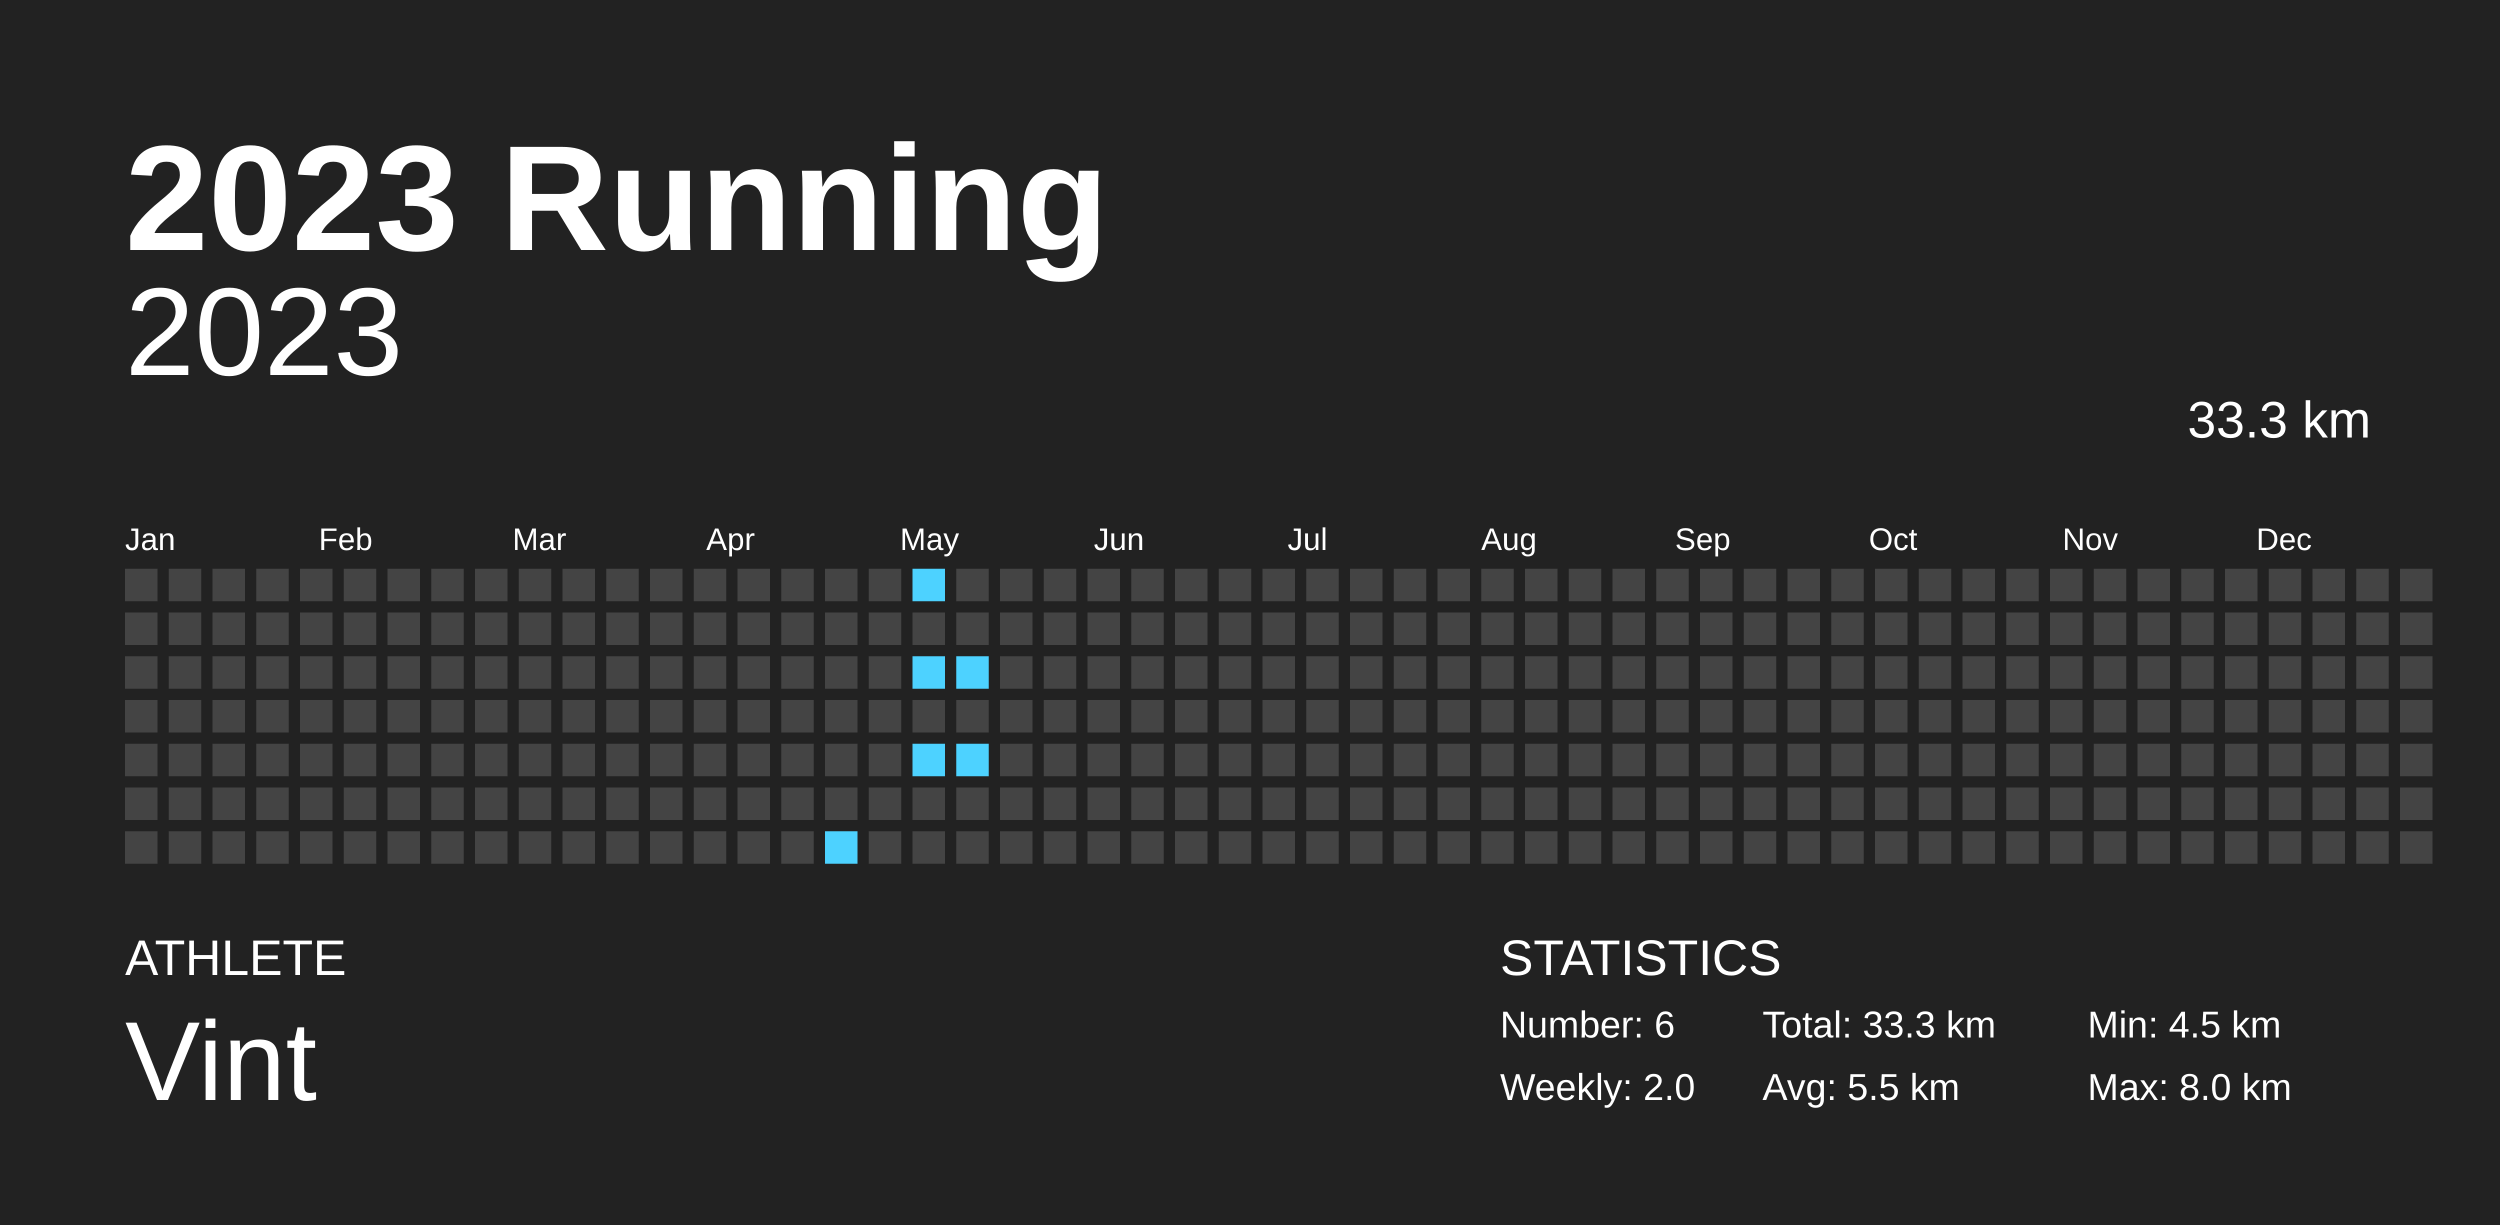
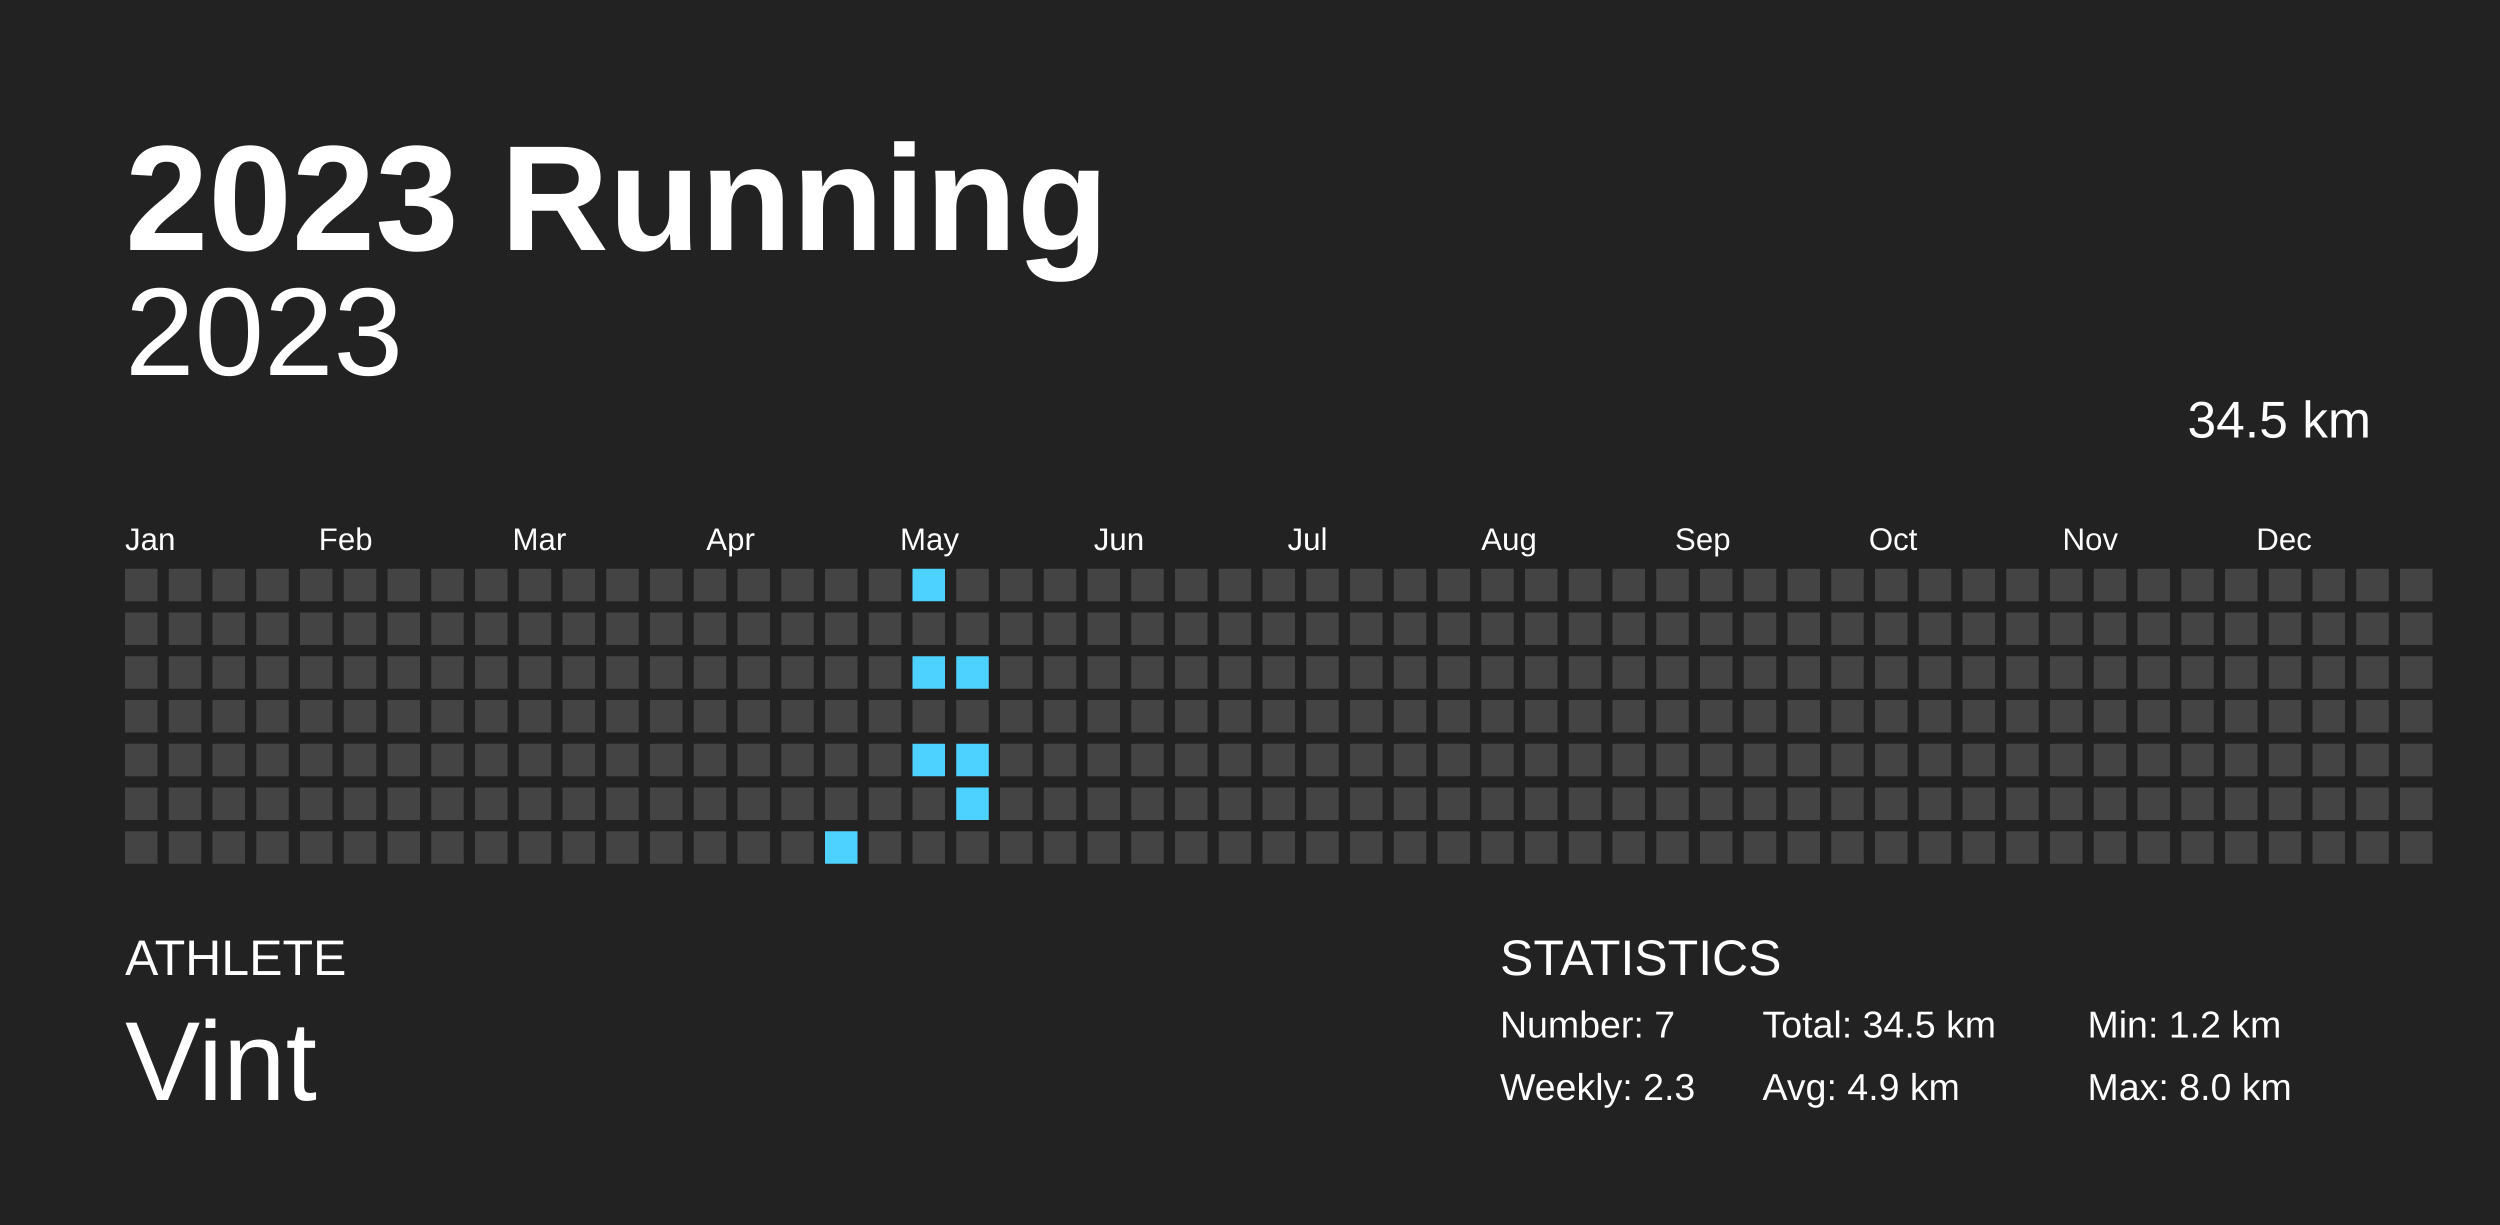
<svg xmlns="http://www.w3.org/2000/svg" baseProfile="full" height="98mm" version="1.1" viewBox="0,0,200,98" width="200mm">
  <defs />
  <rect fill="#222222" height="98" width="200" x="0" y="0" />
  <text fill="#FFFFFF" style="font-size:12px; font-family:Arial; font-weight:bold;" x="10" y="20">2023 Running</text>
  <text fill="#FFFFFF" style="font-size:4px; font-family:Arial" x="10" y="78">ATHLETE</text>
  <text fill="#FFFFFF" style="font-size:9px; font-family:Arial" x="10" y="88">Vint</text>
  <text fill="#FFFFFF" style="font-size:4px; font-family:Arial" x="120" y="78">STATISTICS</text>
-   <text fill="#FFFFFF" style="font-size:3px; font-family:Arial" x="120" y="83">Number: 6</text>
-   <text fill="#FFFFFF" style="font-size:3px; font-family:Arial" x="120" y="88">Weekly: 2.0</text>
-   <text fill="#FFFFFF" style="font-size:3px; font-family:Arial" x="141" y="83">Total: 33.3 km</text>
-   <text fill="#FFFFFF" style="font-size:3px; font-family:Arial" x="141" y="88">Avg: 5.5 km</text>
-   <text fill="#FFFFFF" style="font-size:3px; font-family:Arial" x="167" y="83">Min: 4.5 km</text>
+   <text fill="#FFFFFF" style="font-size:3px; font-family:Arial" x="120" y="83">Number: 7</text>
+   <text fill="#FFFFFF" style="font-size:3px; font-family:Arial" x="120" y="88">Weekly: 2.3</text>
+   <text fill="#FFFFFF" style="font-size:3px; font-family:Arial" x="141" y="83">Total: 34.5 km</text>
+   <text fill="#FFFFFF" style="font-size:3px; font-family:Arial" x="141" y="88">Avg: 4.9 km</text>
+   <text fill="#FFFFFF" style="font-size:3px; font-family:Arial" x="167" y="83">Min: 1.2 km</text>
  <text fill="#FFFFFF" style="font-size:3px; font-family:Arial" x="167" y="88">Max: 8.0 km</text>
  <text alignment-baseline="hanging" fill="#FFFFFF" style="font-size:10.0px; font-family:Arial;" x="10" y="30">2023</text>
-   <text alignment-baseline="hanging" fill="#FFFFFF" style="font-size:4.125px; font-family:Arial;" x="175" y="35">33.3 km</text>
+   <text alignment-baseline="hanging" fill="#FFFFFF" style="font-size:4.125px; font-family:Arial;" x="175" y="35">34.5 km</text>
  <text fill="#FFFFFF" style="font-size:2.5px; font-family:Arial" x="10.0" y="44">Jan</text>
  <text fill="#FFFFFF" style="font-size:2.5px; font-family:Arial" x="25.5" y="44">Feb</text>
  <text fill="#FFFFFF" style="font-size:2.5px; font-family:Arial" x="41.0" y="44">Mar</text>
  <text fill="#FFFFFF" style="font-size:2.5px; font-family:Arial" x="56.5" y="44">Apr</text>
  <text fill="#FFFFFF" style="font-size:2.5px; font-family:Arial" x="72.0" y="44">May</text>
  <text fill="#FFFFFF" style="font-size:2.5px; font-family:Arial" x="87.5" y="44">Jun</text>
  <text fill="#FFFFFF" style="font-size:2.5px; font-family:Arial" x="103.0" y="44">Jul</text>
  <text fill="#FFFFFF" style="font-size:2.5px; font-family:Arial" x="118.5" y="44">Aug</text>
  <text fill="#FFFFFF" style="font-size:2.5px; font-family:Arial" x="134.0" y="44">Sep</text>
  <text fill="#FFFFFF" style="font-size:2.5px; font-family:Arial" x="149.5" y="44">Oct</text>
  <text fill="#FFFFFF" style="font-size:2.5px; font-family:Arial" x="165.0" y="44">Nov</text>
  <text fill="#FFFFFF" style="font-size:2.5px; font-family:Arial" x="180.5" y="44">Dec</text>
  <rect fill="#444444" height="2.6" width="2.6" x="10.0" y="45.5" />
  <rect fill="#444444" height="2.6" width="2.6" x="10.0" y="49.0" />
  <rect fill="#444444" height="2.6" width="2.6" x="10.0" y="52.5" />
  <rect fill="#444444" height="2.6" width="2.6" x="10.0" y="56.0" />
  <rect fill="#444444" height="2.6" width="2.6" x="10.0" y="59.5" />
  <rect fill="#444444" height="2.6" width="2.6" x="10.0" y="63.0" />
  <rect fill="#444444" height="2.6" width="2.6" x="10.0" y="66.5" />
  <rect fill="#444444" height="2.6" width="2.6" x="13.5" y="45.5" />
  <rect fill="#444444" height="2.6" width="2.6" x="13.5" y="49.0" />
  <rect fill="#444444" height="2.6" width="2.6" x="13.5" y="52.5" />
  <rect fill="#444444" height="2.6" width="2.6" x="13.5" y="56.0" />
  <rect fill="#444444" height="2.6" width="2.6" x="13.5" y="59.5" />
  <rect fill="#444444" height="2.6" width="2.6" x="13.5" y="63.0" />
  <rect fill="#444444" height="2.6" width="2.6" x="13.5" y="66.5" />
  <rect fill="#444444" height="2.6" width="2.6" x="17.0" y="45.5" />
  <rect fill="#444444" height="2.6" width="2.6" x="17.0" y="49.0" />
  <rect fill="#444444" height="2.6" width="2.6" x="17.0" y="52.5" />
  <rect fill="#444444" height="2.6" width="2.6" x="17.0" y="56.0" />
  <rect fill="#444444" height="2.6" width="2.6" x="17.0" y="59.5" />
  <rect fill="#444444" height="2.6" width="2.6" x="17.0" y="63.0" />
  <rect fill="#444444" height="2.6" width="2.6" x="17.0" y="66.5" />
  <rect fill="#444444" height="2.6" width="2.6" x="20.5" y="45.5" />
  <rect fill="#444444" height="2.6" width="2.6" x="20.5" y="49.0" />
  <rect fill="#444444" height="2.6" width="2.6" x="20.5" y="52.5" />
  <rect fill="#444444" height="2.6" width="2.6" x="20.5" y="56.0" />
  <rect fill="#444444" height="2.6" width="2.6" x="20.5" y="59.5" />
  <rect fill="#444444" height="2.6" width="2.6" x="20.5" y="63.0" />
  <rect fill="#444444" height="2.6" width="2.6" x="20.5" y="66.5" />
  <rect fill="#444444" height="2.6" width="2.6" x="24.0" y="45.5" />
  <rect fill="#444444" height="2.6" width="2.6" x="24.0" y="49.0" />
  <rect fill="#444444" height="2.6" width="2.6" x="24.0" y="52.5" />
  <rect fill="#444444" height="2.6" width="2.6" x="24.0" y="56.0" />
  <rect fill="#444444" height="2.6" width="2.6" x="24.0" y="59.5" />
  <rect fill="#444444" height="2.6" width="2.6" x="24.0" y="63.0" />
  <rect fill="#444444" height="2.6" width="2.6" x="24.0" y="66.5" />
  <rect fill="#444444" height="2.6" width="2.6" x="27.5" y="45.5" />
  <rect fill="#444444" height="2.6" width="2.6" x="27.5" y="49.0" />
  <rect fill="#444444" height="2.6" width="2.6" x="27.5" y="52.5" />
  <rect fill="#444444" height="2.6" width="2.6" x="27.5" y="56.0" />
  <rect fill="#444444" height="2.6" width="2.6" x="27.5" y="59.5" />
  <rect fill="#444444" height="2.6" width="2.6" x="27.5" y="63.0" />
  <rect fill="#444444" height="2.6" width="2.6" x="27.5" y="66.5" />
  <rect fill="#444444" height="2.6" width="2.6" x="31.0" y="45.5" />
  <rect fill="#444444" height="2.6" width="2.6" x="31.0" y="49.0" />
  <rect fill="#444444" height="2.6" width="2.6" x="31.0" y="52.5" />
  <rect fill="#444444" height="2.6" width="2.6" x="31.0" y="56.0" />
  <rect fill="#444444" height="2.6" width="2.6" x="31.0" y="59.5" />
  <rect fill="#444444" height="2.6" width="2.6" x="31.0" y="63.0" />
  <rect fill="#444444" height="2.6" width="2.6" x="31.0" y="66.5" />
  <rect fill="#444444" height="2.6" width="2.6" x="34.5" y="45.5" />
  <rect fill="#444444" height="2.6" width="2.6" x="34.5" y="49.0" />
  <rect fill="#444444" height="2.6" width="2.6" x="34.5" y="52.5" />
  <rect fill="#444444" height="2.6" width="2.6" x="34.5" y="56.0" />
  <rect fill="#444444" height="2.6" width="2.6" x="34.5" y="59.5" />
  <rect fill="#444444" height="2.6" width="2.6" x="34.5" y="63.0" />
  <rect fill="#444444" height="2.6" width="2.6" x="34.5" y="66.5" />
  <rect fill="#444444" height="2.6" width="2.6" x="38.0" y="45.5" />
  <rect fill="#444444" height="2.6" width="2.6" x="38.0" y="49.0" />
  <rect fill="#444444" height="2.6" width="2.6" x="38.0" y="52.5" />
  <rect fill="#444444" height="2.6" width="2.6" x="38.0" y="56.0" />
  <rect fill="#444444" height="2.6" width="2.6" x="38.0" y="59.5" />
  <rect fill="#444444" height="2.6" width="2.6" x="38.0" y="63.0" />
  <rect fill="#444444" height="2.6" width="2.6" x="38.0" y="66.5" />
  <rect fill="#444444" height="2.6" width="2.6" x="41.5" y="45.5" />
  <rect fill="#444444" height="2.6" width="2.6" x="41.5" y="49.0" />
  <rect fill="#444444" height="2.6" width="2.6" x="41.5" y="52.5" />
  <rect fill="#444444" height="2.6" width="2.6" x="41.5" y="56.0" />
  <rect fill="#444444" height="2.6" width="2.6" x="41.5" y="59.5" />
  <rect fill="#444444" height="2.6" width="2.6" x="41.5" y="63.0" />
  <rect fill="#444444" height="2.6" width="2.6" x="41.5" y="66.5" />
  <rect fill="#444444" height="2.6" width="2.6" x="45.0" y="45.5" />
  <rect fill="#444444" height="2.6" width="2.6" x="45.0" y="49.0" />
  <rect fill="#444444" height="2.6" width="2.6" x="45.0" y="52.5" />
  <rect fill="#444444" height="2.6" width="2.6" x="45.0" y="56.0" />
  <rect fill="#444444" height="2.6" width="2.6" x="45.0" y="59.5" />
  <rect fill="#444444" height="2.6" width="2.6" x="45.0" y="63.0" />
  <rect fill="#444444" height="2.6" width="2.6" x="45.0" y="66.5" />
  <rect fill="#444444" height="2.6" width="2.6" x="48.5" y="45.5" />
  <rect fill="#444444" height="2.6" width="2.6" x="48.5" y="49.0" />
  <rect fill="#444444" height="2.6" width="2.6" x="48.5" y="52.5" />
  <rect fill="#444444" height="2.6" width="2.6" x="48.5" y="56.0" />
  <rect fill="#444444" height="2.6" width="2.6" x="48.5" y="59.5" />
  <rect fill="#444444" height="2.6" width="2.6" x="48.5" y="63.0" />
  <rect fill="#444444" height="2.6" width="2.6" x="48.5" y="66.5" />
  <rect fill="#444444" height="2.6" width="2.6" x="52.0" y="45.5" />
  <rect fill="#444444" height="2.6" width="2.6" x="52.0" y="49.0" />
  <rect fill="#444444" height="2.6" width="2.6" x="52.0" y="52.5" />
  <rect fill="#444444" height="2.6" width="2.6" x="52.0" y="56.0" />
  <rect fill="#444444" height="2.6" width="2.6" x="52.0" y="59.5" />
  <rect fill="#444444" height="2.6" width="2.6" x="52.0" y="63.0" />
  <rect fill="#444444" height="2.6" width="2.6" x="52.0" y="66.5" />
  <rect fill="#444444" height="2.6" width="2.6" x="55.5" y="45.5" />
  <rect fill="#444444" height="2.6" width="2.6" x="55.5" y="49.0" />
  <rect fill="#444444" height="2.6" width="2.6" x="55.5" y="52.5" />
  <rect fill="#444444" height="2.6" width="2.6" x="55.5" y="56.0" />
  <rect fill="#444444" height="2.6" width="2.6" x="55.5" y="59.5" />
  <rect fill="#444444" height="2.6" width="2.6" x="55.5" y="63.0" />
  <rect fill="#444444" height="2.6" width="2.6" x="55.5" y="66.5" />
  <rect fill="#444444" height="2.6" width="2.6" x="59.0" y="45.5" />
  <rect fill="#444444" height="2.6" width="2.6" x="59.0" y="49.0" />
  <rect fill="#444444" height="2.6" width="2.6" x="59.0" y="52.5" />
  <rect fill="#444444" height="2.6" width="2.6" x="59.0" y="56.0" />
  <rect fill="#444444" height="2.6" width="2.6" x="59.0" y="59.5" />
  <rect fill="#444444" height="2.6" width="2.6" x="59.0" y="63.0" />
  <rect fill="#444444" height="2.6" width="2.6" x="59.0" y="66.5" />
  <rect fill="#444444" height="2.6" width="2.6" x="62.5" y="45.5" />
  <rect fill="#444444" height="2.6" width="2.6" x="62.5" y="49.0" />
  <rect fill="#444444" height="2.6" width="2.6" x="62.5" y="52.5" />
  <rect fill="#444444" height="2.6" width="2.6" x="62.5" y="56.0" />
  <rect fill="#444444" height="2.6" width="2.6" x="62.5" y="59.5" />
  <rect fill="#444444" height="2.6" width="2.6" x="62.5" y="63.0" />
  <rect fill="#444444" height="2.6" width="2.6" x="62.5" y="66.5" />
  <rect fill="#444444" height="2.6" width="2.6" x="66.0" y="45.5" />
  <rect fill="#444444" height="2.6" width="2.6" x="66.0" y="49.0" />
  <rect fill="#444444" height="2.6" width="2.6" x="66.0" y="52.5" />
  <rect fill="#444444" height="2.6" width="2.6" x="66.0" y="56.0" />
  <rect fill="#444444" height="2.6" width="2.6" x="66.0" y="59.5" />
  <rect fill="#444444" height="2.6" width="2.6" x="66.0" y="63.0" />
  <rect fill="#4dd2ff" height="2.6" width="2.6" x="66.0" y="66.5" />
  <rect fill="#444444" height="2.6" width="2.6" x="69.5" y="45.5" />
  <rect fill="#444444" height="2.6" width="2.6" x="69.5" y="49.0" />
  <rect fill="#444444" height="2.6" width="2.6" x="69.5" y="52.5" />
  <rect fill="#444444" height="2.6" width="2.6" x="69.5" y="56.0" />
  <rect fill="#444444" height="2.6" width="2.6" x="69.5" y="59.5" />
  <rect fill="#444444" height="2.6" width="2.6" x="69.5" y="63.0" />
  <rect fill="#444444" height="2.6" width="2.6" x="69.5" y="66.5" />
  <rect fill="#4dd2ff" height="2.6" width="2.6" x="73.0" y="45.5" />
  <rect fill="#444444" height="2.6" width="2.6" x="73.0" y="49.0" />
  <rect fill="#4dd2ff" height="2.6" width="2.6" x="73.0" y="52.5" />
  <rect fill="#444444" height="2.6" width="2.6" x="73.0" y="56.0" />
  <rect fill="#4dd2ff" height="2.6" width="2.6" x="73.0" y="59.5" />
  <rect fill="#444444" height="2.6" width="2.6" x="73.0" y="63.0" />
  <rect fill="#444444" height="2.6" width="2.6" x="73.0" y="66.5" />
  <rect fill="#444444" height="2.6" width="2.6" x="76.5" y="45.5" />
  <rect fill="#444444" height="2.6" width="2.6" x="76.5" y="49.0" />
  <rect fill="#4dd2ff" height="2.6" width="2.6" x="76.5" y="52.5" />
  <rect fill="#444444" height="2.6" width="2.6" x="76.5" y="56.0" />
  <rect fill="#4dd2ff" height="2.6" width="2.6" x="76.5" y="59.5" />
-   <rect fill="#444444" height="2.6" width="2.6" x="76.5" y="63.0" />
+   <rect fill="#4dd2ff" height="2.6" width="2.6" x="76.5" y="63.0" />
  <rect fill="#444444" height="2.6" width="2.6" x="76.5" y="66.5" />
  <rect fill="#444444" height="2.6" width="2.6" x="80.0" y="45.5" />
  <rect fill="#444444" height="2.6" width="2.6" x="80.0" y="49.0" />
  <rect fill="#444444" height="2.6" width="2.6" x="80.0" y="52.5" />
  <rect fill="#444444" height="2.6" width="2.6" x="80.0" y="56.0" />
  <rect fill="#444444" height="2.6" width="2.6" x="80.0" y="59.5" />
  <rect fill="#444444" height="2.6" width="2.6" x="80.0" y="63.0" />
  <rect fill="#444444" height="2.6" width="2.6" x="80.0" y="66.5" />
  <rect fill="#444444" height="2.6" width="2.6" x="83.5" y="45.5" />
  <rect fill="#444444" height="2.6" width="2.6" x="83.5" y="49.0" />
  <rect fill="#444444" height="2.6" width="2.6" x="83.5" y="52.5" />
  <rect fill="#444444" height="2.6" width="2.6" x="83.5" y="56.0" />
  <rect fill="#444444" height="2.6" width="2.6" x="83.5" y="59.5" />
  <rect fill="#444444" height="2.6" width="2.6" x="83.5" y="63.0" />
  <rect fill="#444444" height="2.6" width="2.6" x="83.5" y="66.5" />
  <rect fill="#444444" height="2.6" width="2.6" x="87.0" y="45.5" />
  <rect fill="#444444" height="2.6" width="2.6" x="87.0" y="49.0" />
  <rect fill="#444444" height="2.6" width="2.6" x="87.0" y="52.5" />
  <rect fill="#444444" height="2.6" width="2.6" x="87.0" y="56.0" />
  <rect fill="#444444" height="2.6" width="2.6" x="87.0" y="59.5" />
  <rect fill="#444444" height="2.6" width="2.6" x="87.0" y="63.0" />
  <rect fill="#444444" height="2.6" width="2.6" x="87.0" y="66.5" />
  <rect fill="#444444" height="2.6" width="2.6" x="90.5" y="45.5" />
  <rect fill="#444444" height="2.6" width="2.6" x="90.5" y="49.0" />
  <rect fill="#444444" height="2.6" width="2.6" x="90.5" y="52.5" />
  <rect fill="#444444" height="2.6" width="2.6" x="90.5" y="56.0" />
  <rect fill="#444444" height="2.6" width="2.6" x="90.5" y="59.5" />
  <rect fill="#444444" height="2.6" width="2.6" x="90.5" y="63.0" />
  <rect fill="#444444" height="2.6" width="2.6" x="90.5" y="66.5" />
  <rect fill="#444444" height="2.6" width="2.6" x="94.0" y="45.5" />
  <rect fill="#444444" height="2.6" width="2.6" x="94.0" y="49.0" />
  <rect fill="#444444" height="2.6" width="2.6" x="94.0" y="52.5" />
  <rect fill="#444444" height="2.6" width="2.6" x="94.0" y="56.0" />
  <rect fill="#444444" height="2.6" width="2.6" x="94.0" y="59.5" />
  <rect fill="#444444" height="2.6" width="2.6" x="94.0" y="63.0" />
  <rect fill="#444444" height="2.6" width="2.6" x="94.0" y="66.5" />
  <rect fill="#444444" height="2.6" width="2.6" x="97.5" y="45.5" />
  <rect fill="#444444" height="2.6" width="2.6" x="97.5" y="49.0" />
  <rect fill="#444444" height="2.6" width="2.6" x="97.5" y="52.5" />
  <rect fill="#444444" height="2.6" width="2.6" x="97.5" y="56.0" />
  <rect fill="#444444" height="2.6" width="2.6" x="97.5" y="59.5" />
  <rect fill="#444444" height="2.6" width="2.6" x="97.5" y="63.0" />
  <rect fill="#444444" height="2.6" width="2.6" x="97.5" y="66.5" />
  <rect fill="#444444" height="2.6" width="2.6" x="101.0" y="45.5" />
  <rect fill="#444444" height="2.6" width="2.6" x="101.0" y="49.0" />
  <rect fill="#444444" height="2.6" width="2.6" x="101.0" y="52.5" />
  <rect fill="#444444" height="2.6" width="2.6" x="101.0" y="56.0" />
  <rect fill="#444444" height="2.6" width="2.6" x="101.0" y="59.5" />
  <rect fill="#444444" height="2.6" width="2.6" x="101.0" y="63.0" />
  <rect fill="#444444" height="2.6" width="2.6" x="101.0" y="66.5" />
  <rect fill="#444444" height="2.6" width="2.6" x="104.5" y="45.5" />
  <rect fill="#444444" height="2.6" width="2.6" x="104.5" y="49.0" />
  <rect fill="#444444" height="2.6" width="2.6" x="104.5" y="52.5" />
  <rect fill="#444444" height="2.6" width="2.6" x="104.5" y="56.0" />
  <rect fill="#444444" height="2.6" width="2.6" x="104.5" y="59.5" />
  <rect fill="#444444" height="2.6" width="2.6" x="104.5" y="63.0" />
  <rect fill="#444444" height="2.6" width="2.6" x="104.5" y="66.5" />
  <rect fill="#444444" height="2.6" width="2.6" x="108.0" y="45.5" />
  <rect fill="#444444" height="2.6" width="2.6" x="108.0" y="49.0" />
  <rect fill="#444444" height="2.6" width="2.6" x="108.0" y="52.5" />
  <rect fill="#444444" height="2.6" width="2.6" x="108.0" y="56.0" />
  <rect fill="#444444" height="2.6" width="2.6" x="108.0" y="59.5" />
  <rect fill="#444444" height="2.6" width="2.6" x="108.0" y="63.0" />
  <rect fill="#444444" height="2.6" width="2.6" x="108.0" y="66.5" />
  <rect fill="#444444" height="2.6" width="2.6" x="111.5" y="45.5" />
  <rect fill="#444444" height="2.6" width="2.6" x="111.5" y="49.0" />
  <rect fill="#444444" height="2.6" width="2.6" x="111.5" y="52.5" />
  <rect fill="#444444" height="2.6" width="2.6" x="111.5" y="56.0" />
  <rect fill="#444444" height="2.6" width="2.6" x="111.5" y="59.5" />
  <rect fill="#444444" height="2.6" width="2.6" x="111.5" y="63.0" />
  <rect fill="#444444" height="2.6" width="2.6" x="111.5" y="66.5" />
  <rect fill="#444444" height="2.6" width="2.6" x="115.0" y="45.5" />
  <rect fill="#444444" height="2.6" width="2.6" x="115.0" y="49.0" />
  <rect fill="#444444" height="2.6" width="2.6" x="115.0" y="52.5" />
  <rect fill="#444444" height="2.6" width="2.6" x="115.0" y="56.0" />
  <rect fill="#444444" height="2.6" width="2.6" x="115.0" y="59.5" />
  <rect fill="#444444" height="2.6" width="2.6" x="115.0" y="63.0" />
  <rect fill="#444444" height="2.6" width="2.6" x="115.0" y="66.5" />
  <rect fill="#444444" height="2.6" width="2.6" x="118.5" y="45.5" />
  <rect fill="#444444" height="2.6" width="2.6" x="118.5" y="49.0" />
  <rect fill="#444444" height="2.6" width="2.6" x="118.5" y="52.5" />
  <rect fill="#444444" height="2.6" width="2.6" x="118.5" y="56.0" />
  <rect fill="#444444" height="2.6" width="2.6" x="118.5" y="59.5" />
  <rect fill="#444444" height="2.6" width="2.6" x="118.5" y="63.0" />
  <rect fill="#444444" height="2.6" width="2.6" x="118.5" y="66.5" />
  <rect fill="#444444" height="2.6" width="2.6" x="122.0" y="45.5" />
  <rect fill="#444444" height="2.6" width="2.6" x="122.0" y="49.0" />
  <rect fill="#444444" height="2.6" width="2.6" x="122.0" y="52.5" />
  <rect fill="#444444" height="2.6" width="2.6" x="122.0" y="56.0" />
  <rect fill="#444444" height="2.6" width="2.6" x="122.0" y="59.5" />
  <rect fill="#444444" height="2.6" width="2.6" x="122.0" y="63.0" />
  <rect fill="#444444" height="2.6" width="2.6" x="122.0" y="66.5" />
  <rect fill="#444444" height="2.6" width="2.6" x="125.5" y="45.5" />
  <rect fill="#444444" height="2.6" width="2.6" x="125.5" y="49.0" />
  <rect fill="#444444" height="2.6" width="2.6" x="125.5" y="52.5" />
  <rect fill="#444444" height="2.6" width="2.6" x="125.5" y="56.0" />
  <rect fill="#444444" height="2.6" width="2.6" x="125.5" y="59.5" />
  <rect fill="#444444" height="2.6" width="2.6" x="125.5" y="63.0" />
  <rect fill="#444444" height="2.6" width="2.6" x="125.5" y="66.5" />
  <rect fill="#444444" height="2.6" width="2.6" x="129.0" y="45.5" />
  <rect fill="#444444" height="2.6" width="2.6" x="129.0" y="49.0" />
  <rect fill="#444444" height="2.6" width="2.6" x="129.0" y="52.5" />
  <rect fill="#444444" height="2.6" width="2.6" x="129.0" y="56.0" />
  <rect fill="#444444" height="2.6" width="2.6" x="129.0" y="59.5" />
  <rect fill="#444444" height="2.6" width="2.6" x="129.0" y="63.0" />
  <rect fill="#444444" height="2.6" width="2.6" x="129.0" y="66.5" />
  <rect fill="#444444" height="2.6" width="2.6" x="132.5" y="45.5" />
  <rect fill="#444444" height="2.6" width="2.6" x="132.5" y="49.0" />
  <rect fill="#444444" height="2.6" width="2.6" x="132.5" y="52.5" />
  <rect fill="#444444" height="2.6" width="2.6" x="132.5" y="56.0" />
  <rect fill="#444444" height="2.6" width="2.6" x="132.5" y="59.5" />
  <rect fill="#444444" height="2.6" width="2.6" x="132.5" y="63.0" />
  <rect fill="#444444" height="2.6" width="2.6" x="132.5" y="66.5" />
  <rect fill="#444444" height="2.6" width="2.6" x="136.0" y="45.5" />
  <rect fill="#444444" height="2.6" width="2.6" x="136.0" y="49.0" />
  <rect fill="#444444" height="2.6" width="2.6" x="136.0" y="52.5" />
  <rect fill="#444444" height="2.6" width="2.6" x="136.0" y="56.0" />
  <rect fill="#444444" height="2.6" width="2.6" x="136.0" y="59.5" />
  <rect fill="#444444" height="2.6" width="2.6" x="136.0" y="63.0" />
  <rect fill="#444444" height="2.6" width="2.6" x="136.0" y="66.5" />
  <rect fill="#444444" height="2.6" width="2.6" x="139.5" y="45.5" />
  <rect fill="#444444" height="2.6" width="2.6" x="139.5" y="49.0" />
  <rect fill="#444444" height="2.6" width="2.6" x="139.5" y="52.5" />
  <rect fill="#444444" height="2.6" width="2.6" x="139.5" y="56.0" />
  <rect fill="#444444" height="2.6" width="2.6" x="139.5" y="59.5" />
  <rect fill="#444444" height="2.6" width="2.6" x="139.5" y="63.0" />
  <rect fill="#444444" height="2.6" width="2.6" x="139.5" y="66.5" />
  <rect fill="#444444" height="2.6" width="2.6" x="143.0" y="45.5" />
  <rect fill="#444444" height="2.6" width="2.6" x="143.0" y="49.0" />
  <rect fill="#444444" height="2.6" width="2.6" x="143.0" y="52.5" />
  <rect fill="#444444" height="2.6" width="2.6" x="143.0" y="56.0" />
  <rect fill="#444444" height="2.6" width="2.6" x="143.0" y="59.5" />
  <rect fill="#444444" height="2.6" width="2.6" x="143.0" y="63.0" />
  <rect fill="#444444" height="2.6" width="2.6" x="143.0" y="66.5" />
  <rect fill="#444444" height="2.6" width="2.6" x="146.5" y="45.5" />
  <rect fill="#444444" height="2.6" width="2.6" x="146.5" y="49.0" />
  <rect fill="#444444" height="2.6" width="2.6" x="146.5" y="52.5" />
  <rect fill="#444444" height="2.6" width="2.6" x="146.5" y="56.0" />
  <rect fill="#444444" height="2.6" width="2.6" x="146.5" y="59.5" />
  <rect fill="#444444" height="2.6" width="2.6" x="146.5" y="63.0" />
  <rect fill="#444444" height="2.6" width="2.6" x="146.5" y="66.5" />
  <rect fill="#444444" height="2.6" width="2.6" x="150.0" y="45.5" />
  <rect fill="#444444" height="2.6" width="2.6" x="150.0" y="49.0" />
  <rect fill="#444444" height="2.6" width="2.6" x="150.0" y="52.5" />
  <rect fill="#444444" height="2.6" width="2.6" x="150.0" y="56.0" />
  <rect fill="#444444" height="2.6" width="2.6" x="150.0" y="59.5" />
  <rect fill="#444444" height="2.6" width="2.6" x="150.0" y="63.0" />
  <rect fill="#444444" height="2.6" width="2.6" x="150.0" y="66.5" />
  <rect fill="#444444" height="2.6" width="2.6" x="153.5" y="45.5" />
  <rect fill="#444444" height="2.6" width="2.6" x="153.5" y="49.0" />
  <rect fill="#444444" height="2.6" width="2.6" x="153.5" y="52.5" />
  <rect fill="#444444" height="2.6" width="2.6" x="153.5" y="56.0" />
  <rect fill="#444444" height="2.6" width="2.6" x="153.5" y="59.5" />
  <rect fill="#444444" height="2.6" width="2.6" x="153.5" y="63.0" />
  <rect fill="#444444" height="2.6" width="2.6" x="153.5" y="66.5" />
  <rect fill="#444444" height="2.6" width="2.6" x="157.0" y="45.5" />
  <rect fill="#444444" height="2.6" width="2.6" x="157.0" y="49.0" />
  <rect fill="#444444" height="2.6" width="2.6" x="157.0" y="52.5" />
  <rect fill="#444444" height="2.6" width="2.6" x="157.0" y="56.0" />
  <rect fill="#444444" height="2.6" width="2.6" x="157.0" y="59.5" />
  <rect fill="#444444" height="2.6" width="2.6" x="157.0" y="63.0" />
  <rect fill="#444444" height="2.6" width="2.6" x="157.0" y="66.5" />
  <rect fill="#444444" height="2.6" width="2.6" x="160.5" y="45.5" />
  <rect fill="#444444" height="2.6" width="2.6" x="160.5" y="49.0" />
  <rect fill="#444444" height="2.6" width="2.6" x="160.5" y="52.5" />
  <rect fill="#444444" height="2.6" width="2.6" x="160.5" y="56.0" />
  <rect fill="#444444" height="2.6" width="2.6" x="160.5" y="59.5" />
  <rect fill="#444444" height="2.6" width="2.6" x="160.5" y="63.0" />
  <rect fill="#444444" height="2.6" width="2.6" x="160.5" y="66.5" />
  <rect fill="#444444" height="2.6" width="2.6" x="164.0" y="45.5" />
  <rect fill="#444444" height="2.6" width="2.6" x="164.0" y="49.0" />
  <rect fill="#444444" height="2.6" width="2.6" x="164.0" y="52.5" />
  <rect fill="#444444" height="2.6" width="2.6" x="164.0" y="56.0" />
  <rect fill="#444444" height="2.6" width="2.6" x="164.0" y="59.5" />
  <rect fill="#444444" height="2.6" width="2.6" x="164.0" y="63.0" />
  <rect fill="#444444" height="2.6" width="2.6" x="164.0" y="66.5" />
  <rect fill="#444444" height="2.6" width="2.6" x="167.5" y="45.5" />
  <rect fill="#444444" height="2.6" width="2.6" x="167.5" y="49.0" />
  <rect fill="#444444" height="2.6" width="2.6" x="167.5" y="52.5" />
  <rect fill="#444444" height="2.6" width="2.6" x="167.5" y="56.0" />
  <rect fill="#444444" height="2.6" width="2.6" x="167.5" y="59.5" />
  <rect fill="#444444" height="2.6" width="2.6" x="167.5" y="63.0" />
  <rect fill="#444444" height="2.6" width="2.6" x="167.5" y="66.5" />
  <rect fill="#444444" height="2.6" width="2.6" x="171.0" y="45.5" />
  <rect fill="#444444" height="2.6" width="2.6" x="171.0" y="49.0" />
  <rect fill="#444444" height="2.6" width="2.6" x="171.0" y="52.5" />
  <rect fill="#444444" height="2.6" width="2.6" x="171.0" y="56.0" />
  <rect fill="#444444" height="2.6" width="2.6" x="171.0" y="59.5" />
  <rect fill="#444444" height="2.6" width="2.6" x="171.0" y="63.0" />
  <rect fill="#444444" height="2.6" width="2.6" x="171.0" y="66.5" />
  <rect fill="#444444" height="2.6" width="2.6" x="174.5" y="45.5" />
  <rect fill="#444444" height="2.6" width="2.6" x="174.5" y="49.0" />
  <rect fill="#444444" height="2.6" width="2.6" x="174.5" y="52.5" />
  <rect fill="#444444" height="2.6" width="2.6" x="174.5" y="56.0" />
  <rect fill="#444444" height="2.6" width="2.6" x="174.5" y="59.5" />
  <rect fill="#444444" height="2.6" width="2.6" x="174.5" y="63.0" />
  <rect fill="#444444" height="2.6" width="2.6" x="174.5" y="66.5" />
  <rect fill="#444444" height="2.6" width="2.6" x="178.0" y="45.5" />
  <rect fill="#444444" height="2.6" width="2.6" x="178.0" y="49.0" />
  <rect fill="#444444" height="2.6" width="2.6" x="178.0" y="52.5" />
  <rect fill="#444444" height="2.6" width="2.6" x="178.0" y="56.0" />
  <rect fill="#444444" height="2.6" width="2.6" x="178.0" y="59.5" />
  <rect fill="#444444" height="2.6" width="2.6" x="178.0" y="63.0" />
  <rect fill="#444444" height="2.6" width="2.6" x="178.0" y="66.5" />
  <rect fill="#444444" height="2.6" width="2.6" x="181.5" y="45.5" />
  <rect fill="#444444" height="2.6" width="2.6" x="181.5" y="49.0" />
  <rect fill="#444444" height="2.6" width="2.6" x="181.5" y="52.5" />
  <rect fill="#444444" height="2.6" width="2.6" x="181.5" y="56.0" />
  <rect fill="#444444" height="2.6" width="2.6" x="181.5" y="59.5" />
  <rect fill="#444444" height="2.6" width="2.6" x="181.5" y="63.0" />
  <rect fill="#444444" height="2.6" width="2.6" x="181.5" y="66.5" />
  <rect fill="#444444" height="2.6" width="2.6" x="185.0" y="45.5" />
  <rect fill="#444444" height="2.6" width="2.6" x="185.0" y="49.0" />
  <rect fill="#444444" height="2.6" width="2.6" x="185.0" y="52.5" />
  <rect fill="#444444" height="2.6" width="2.6" x="185.0" y="56.0" />
  <rect fill="#444444" height="2.6" width="2.6" x="185.0" y="59.5" />
  <rect fill="#444444" height="2.6" width="2.6" x="185.0" y="63.0" />
  <rect fill="#444444" height="2.6" width="2.6" x="185.0" y="66.5" />
  <rect fill="#444444" height="2.6" width="2.6" x="188.5" y="45.5" />
  <rect fill="#444444" height="2.6" width="2.6" x="188.5" y="49.0" />
  <rect fill="#444444" height="2.6" width="2.6" x="188.5" y="52.5" />
  <rect fill="#444444" height="2.6" width="2.6" x="188.5" y="56.0" />
  <rect fill="#444444" height="2.6" width="2.6" x="188.5" y="59.5" />
  <rect fill="#444444" height="2.6" width="2.6" x="188.5" y="63.0" />
  <rect fill="#444444" height="2.6" width="2.6" x="188.5" y="66.5" />
  <rect fill="#444444" height="2.6" width="2.6" x="192.0" y="45.5" />
  <rect fill="#444444" height="2.6" width="2.6" x="192.0" y="49.0" />
  <rect fill="#444444" height="2.6" width="2.6" x="192.0" y="52.5" />
  <rect fill="#444444" height="2.6" width="2.6" x="192.0" y="56.0" />
  <rect fill="#444444" height="2.6" width="2.6" x="192.0" y="59.5" />
  <rect fill="#444444" height="2.6" width="2.6" x="192.0" y="63.0" />
  <rect fill="#444444" height="2.6" width="2.6" x="192.0" y="66.5" />
</svg>
